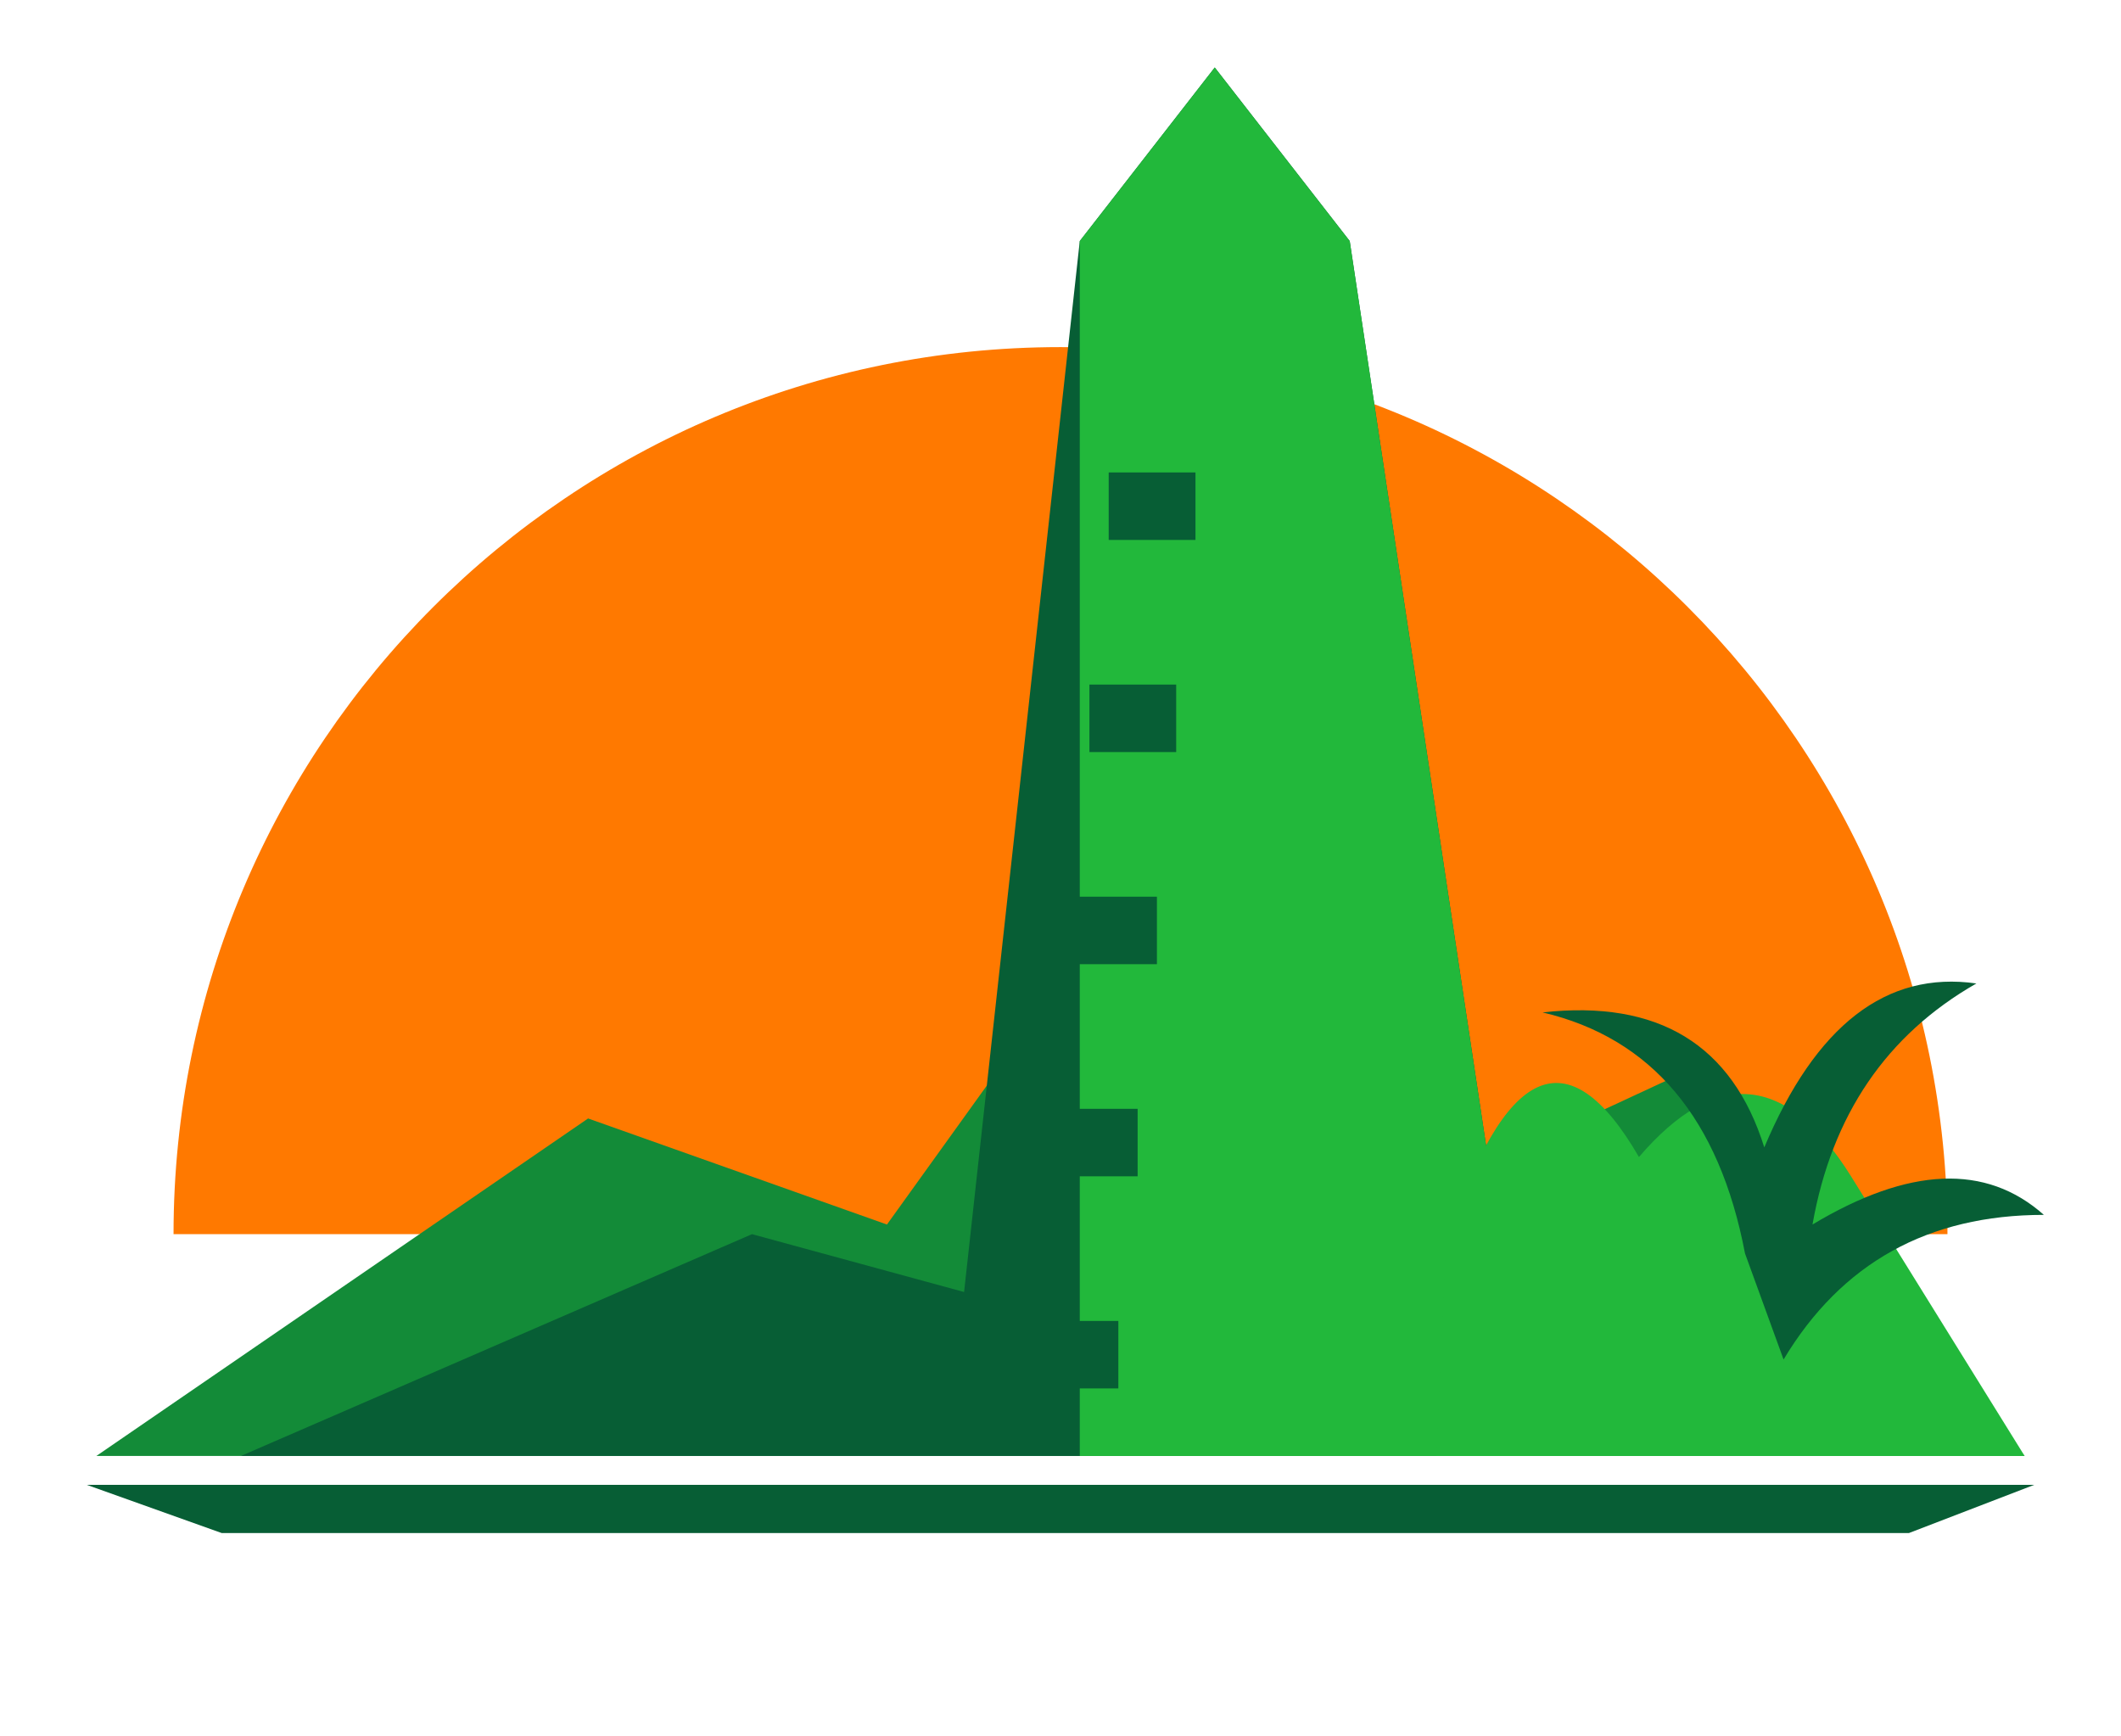
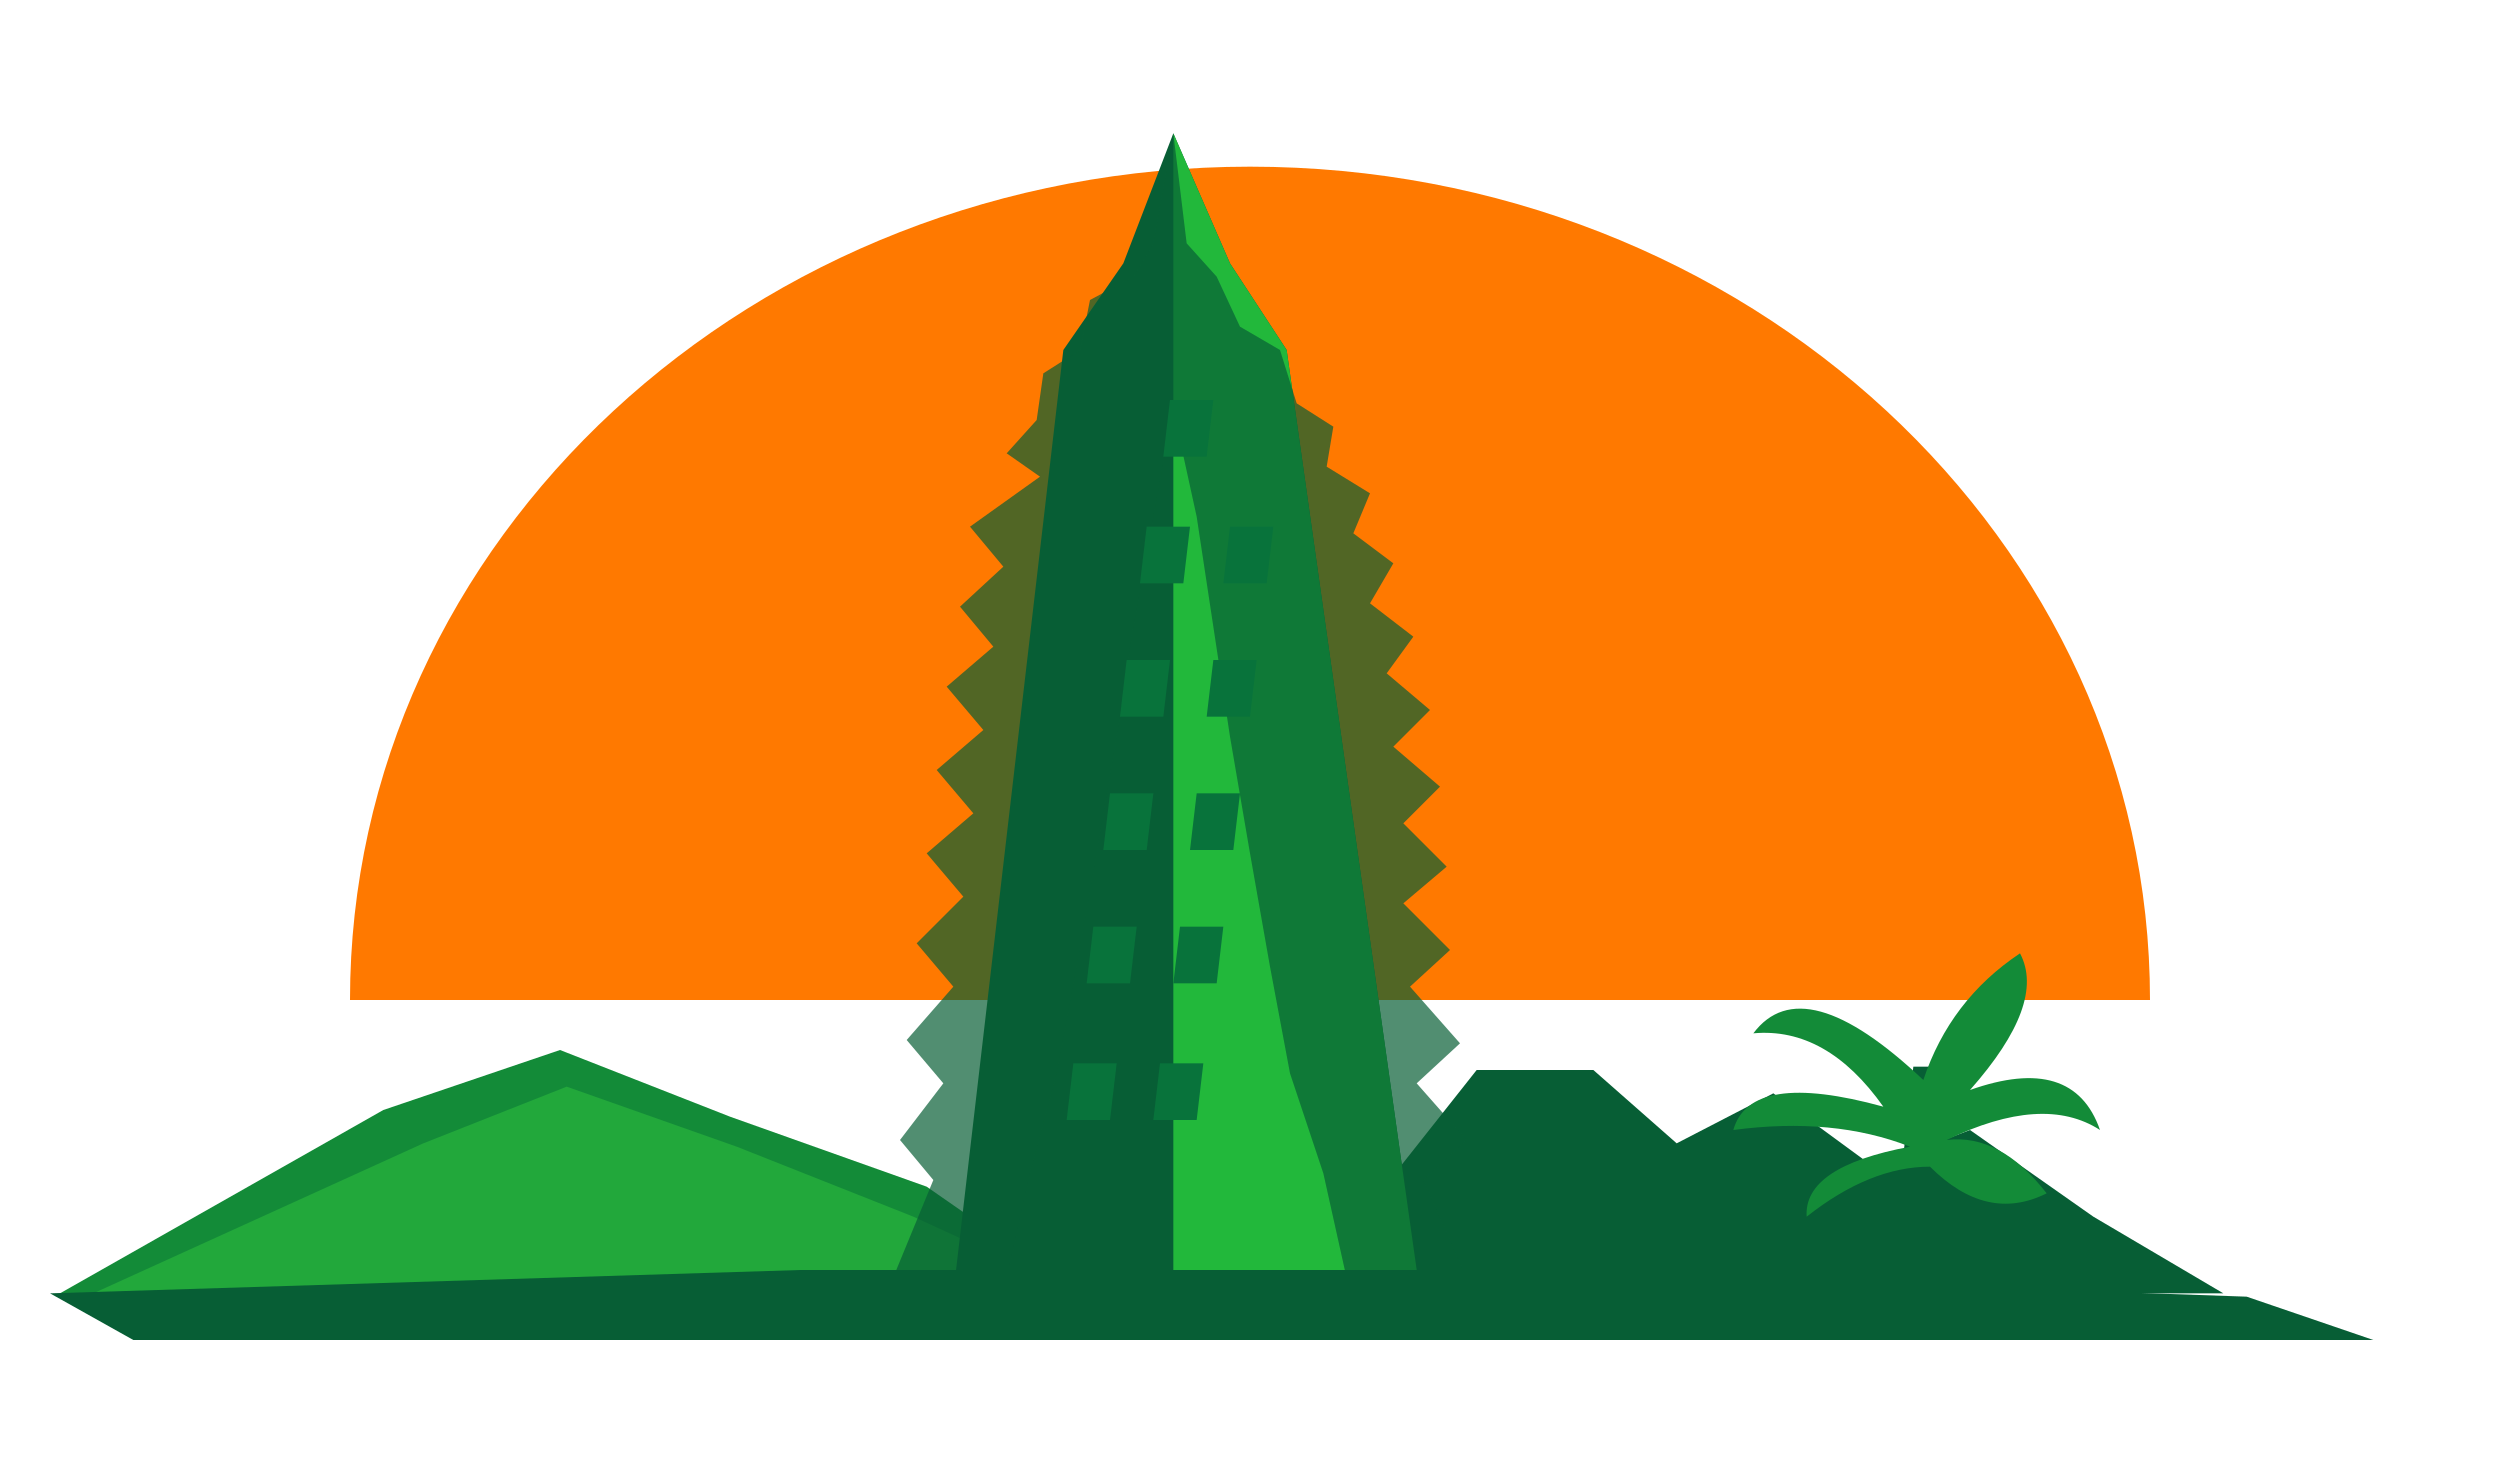
- <svg xmlns="http://www.w3.org/2000/svg" viewBox="0 0 220 180" role="img" aria-labelledby="title">
+ <svg xmlns="http://www.w3.org/2000/svg" viewBox="0 0 750 445" role="img" aria-labelledby="title">
  <g stroke-linejoin="round">
-     <path fill="#ff7900" d="M18 128a92 92 0 0 1 184 0Z" />
-     <path fill="#138b38" d="M10 151 61 116 92 127 115 95 145 125 173 112 210 151Z" />
-     <path fill="#075e35" d="M25 151 78 128 100 134 112 25 126 7 140 25 159 151Z" />
-     <path fill="#22b83b" d="M112 25 126 7 140 25 159 151 112 151Z" />
-     <path fill="#075e35" d="M115 49h9v7h-9zm-2 22h9v7h-9zm-2 22h9v7h-9zm-2 22h9v7h-9zm-2 22h9v7h-9z" />
-     <path fill="#22b83b" d="M150 129q9-28 20-9 12-14 22 2l18 29h-61Z" />
-     <path fill="#075e35" d="M181 130q-4-21-21-25 18-2 23 14 8-19 22-17-14 8-17 25 15-9 24-1-18 0-27 15Z" />
-     <path fill="#075e35" d="M9 154h202l-13 5H23Z" />
+     <path fill="#ff7900" d="M105 300 A270 250 0 0 1 645 300 L105 300Z" />
+     <path fill="#138b38" d="M18 388 115 333 168 315 219 335 278 356 324 388Z" />
+     <path fill="#22a83b" d="M28 388 127 343 170 326 221 344 274 365 324 388Z" />
+     <path fill="#075e35" d="M390 388 443 321 478 321 503 343 532 328 562 350 591 339 628 365 667 388Z" />
+     <path fill="#075e35" d="M286 388 319 105 337 79 352 40 369 79 386 105 426 388Z" />
+     <path fill="#22b83b" d="M352 40 369 79 386 105 426 388 352 388Z" />
+     <path fill="#075e35" d="M312 143 302 136 311 126 313 112 324 105 327 90 340 83 346 73 352 40 356 73 365 83 372 98 384 105 389 121 400 128 398 140 411 148 406 160 418 169 411 181 424 191 416 202 429 213 418 224 432 236 421 247 434 260 421 271 435 285 423 296 438 313 425 325 440 342 427 354 442 388 405 388 397 352 387 322 381 290 375 256 369 221 364 188 359 155 352 123 346 155 340 188 335 221 329 256 323 290 317 322 309 352 301 388 266 388 280 354 270 342 283 325 272 312 286 296 275 283 289 269 278 256 292 244 281 231 295 219 284 206 298 194 288 182 301 170 291 158Z" opacity=".7" />
+     <g fill="#08733b">
+       <path d="M351 120h13l-2 17h-13Z" />
+       <path d="M344 158h13l-2 17h-13Z" />
+       <path d="M369 158h13l-2 17h-13Z" />
+       <path d="M338 198h13l-2 17h-13Z" />
+       <path d="M364 198h13l-2 17h-13Z" />
+       <path d="M333 238h13l-2 17h-13Z" />
+       <path d="M359 238h13l-2 17h-13Z" />
+       <path d="M328 278h13l-2 17h-13Z" />
+       <path d="M354 278h13l-2 17h-13Z" />
+       <path d="M322 319h13l-2 17h-13Z" />
+       <path d="M348 319h13l-2 17h-13Z" />
+     </g>
+     <path fill="#075e35" d="M567 382 574 320 580 320 576 382Z" />
+     <path fill="#138b38" d="M577 324Q541 290 526 310Q548 308 565 332Q525 321 520 339Q550 335 573 344Q541 350 542 365Q561 350 579 350Q596 367 614 358Q600 340 584 342Q613 328 630 339Q622 316 591 327Q614 301 606 286Q585 300 577 324Z" />
+     <path fill="#075e35" d="M15 388 240 381 444 381 674 389 712 402 40 402Z" />
  </g>
</svg>
